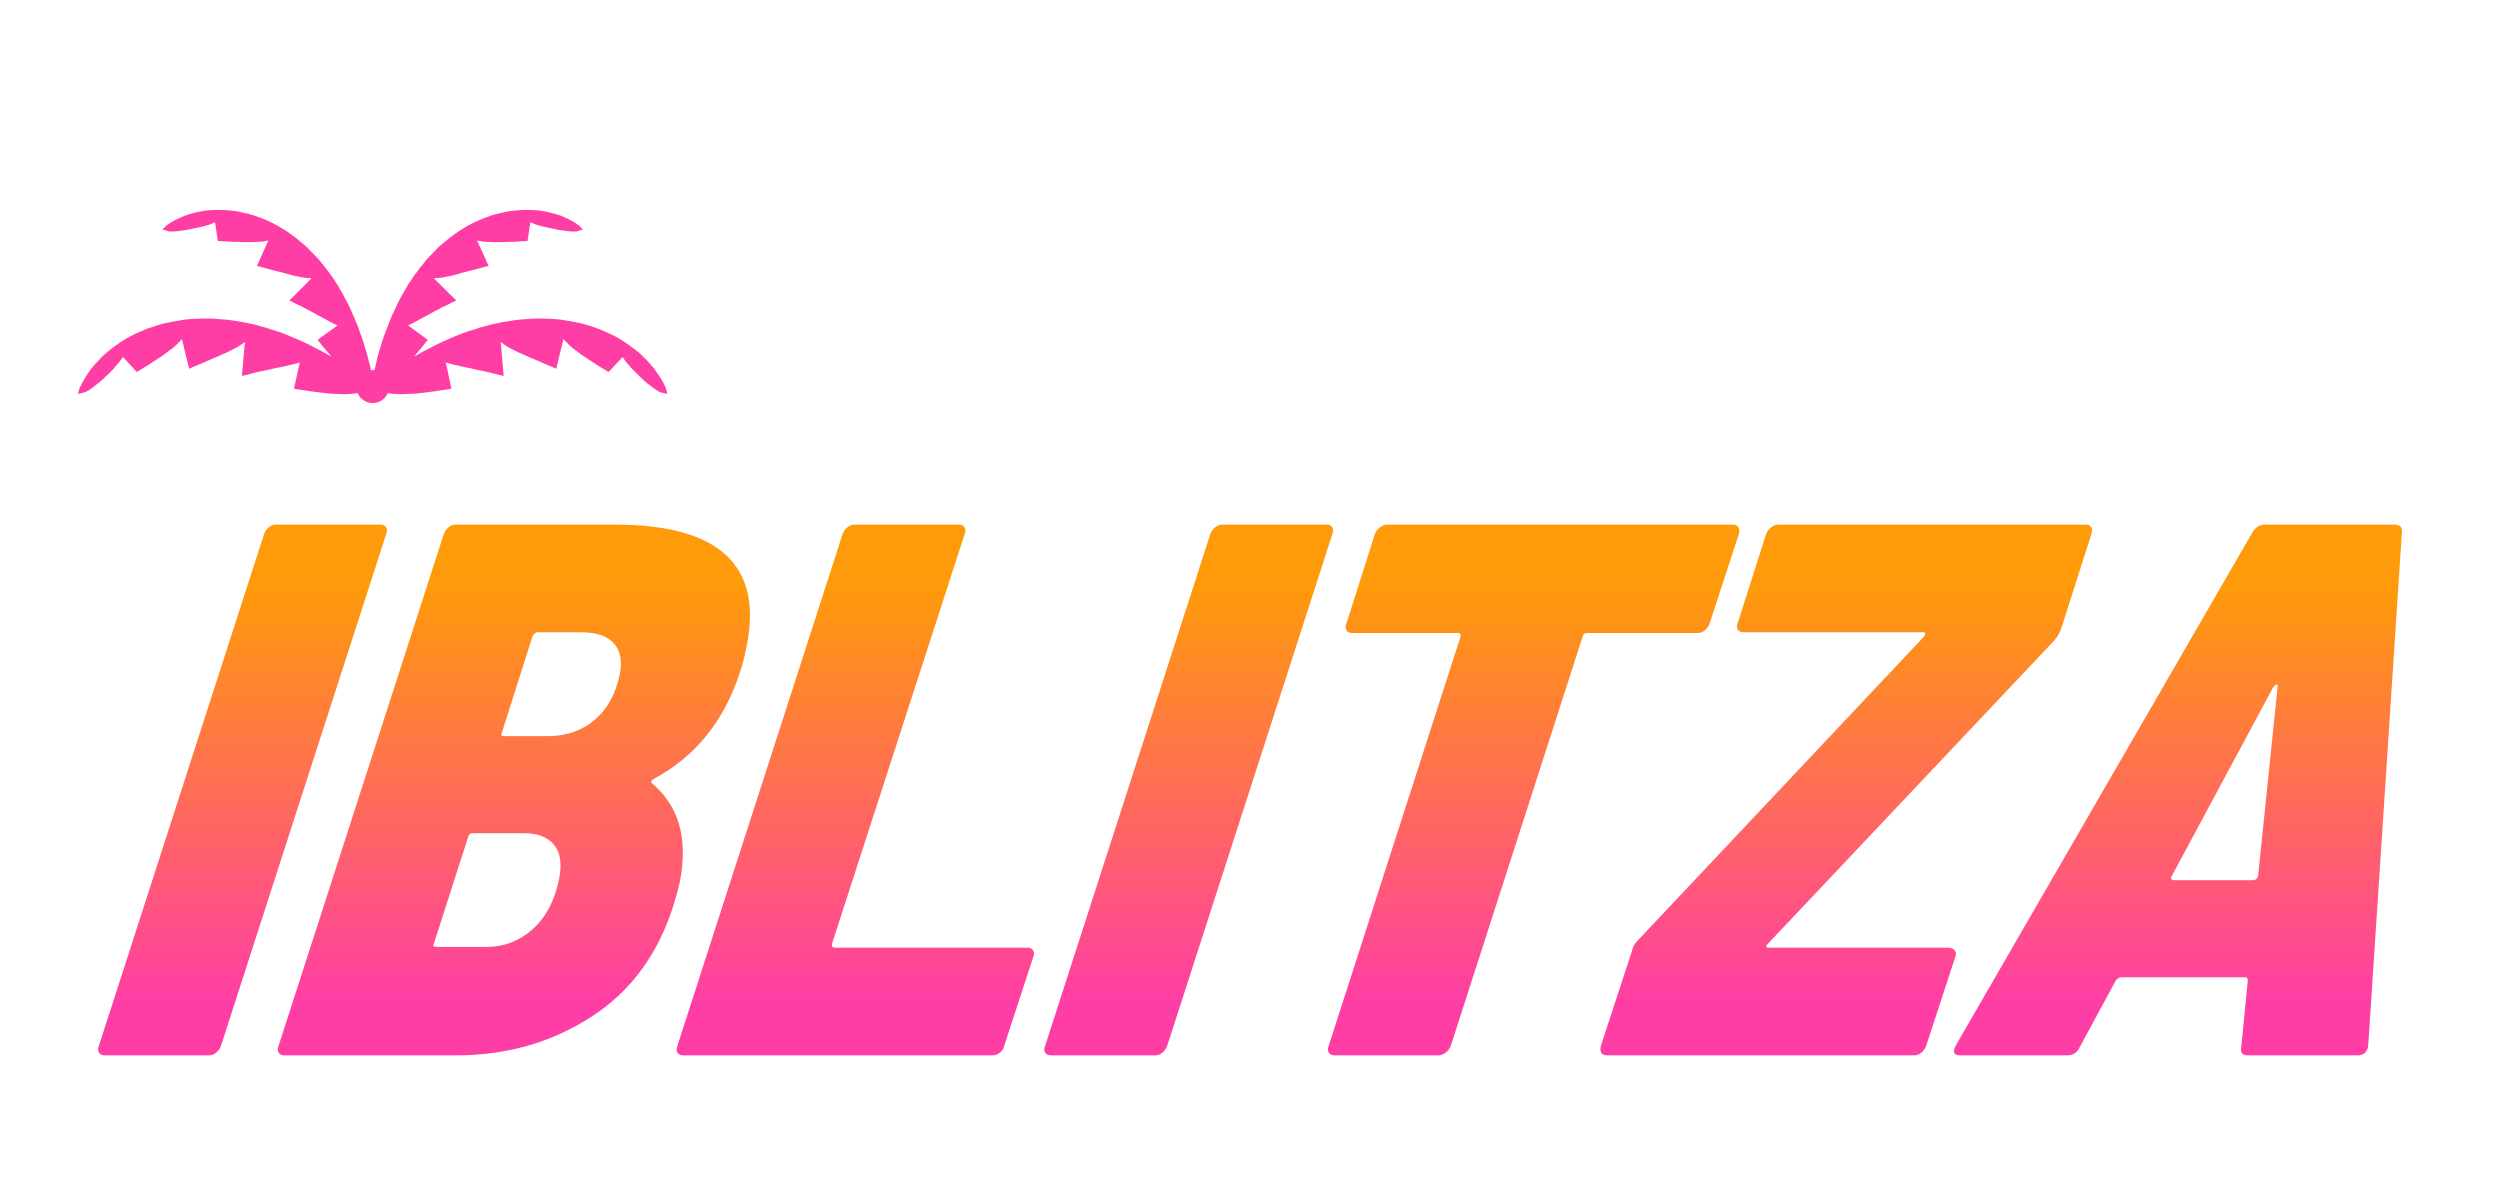
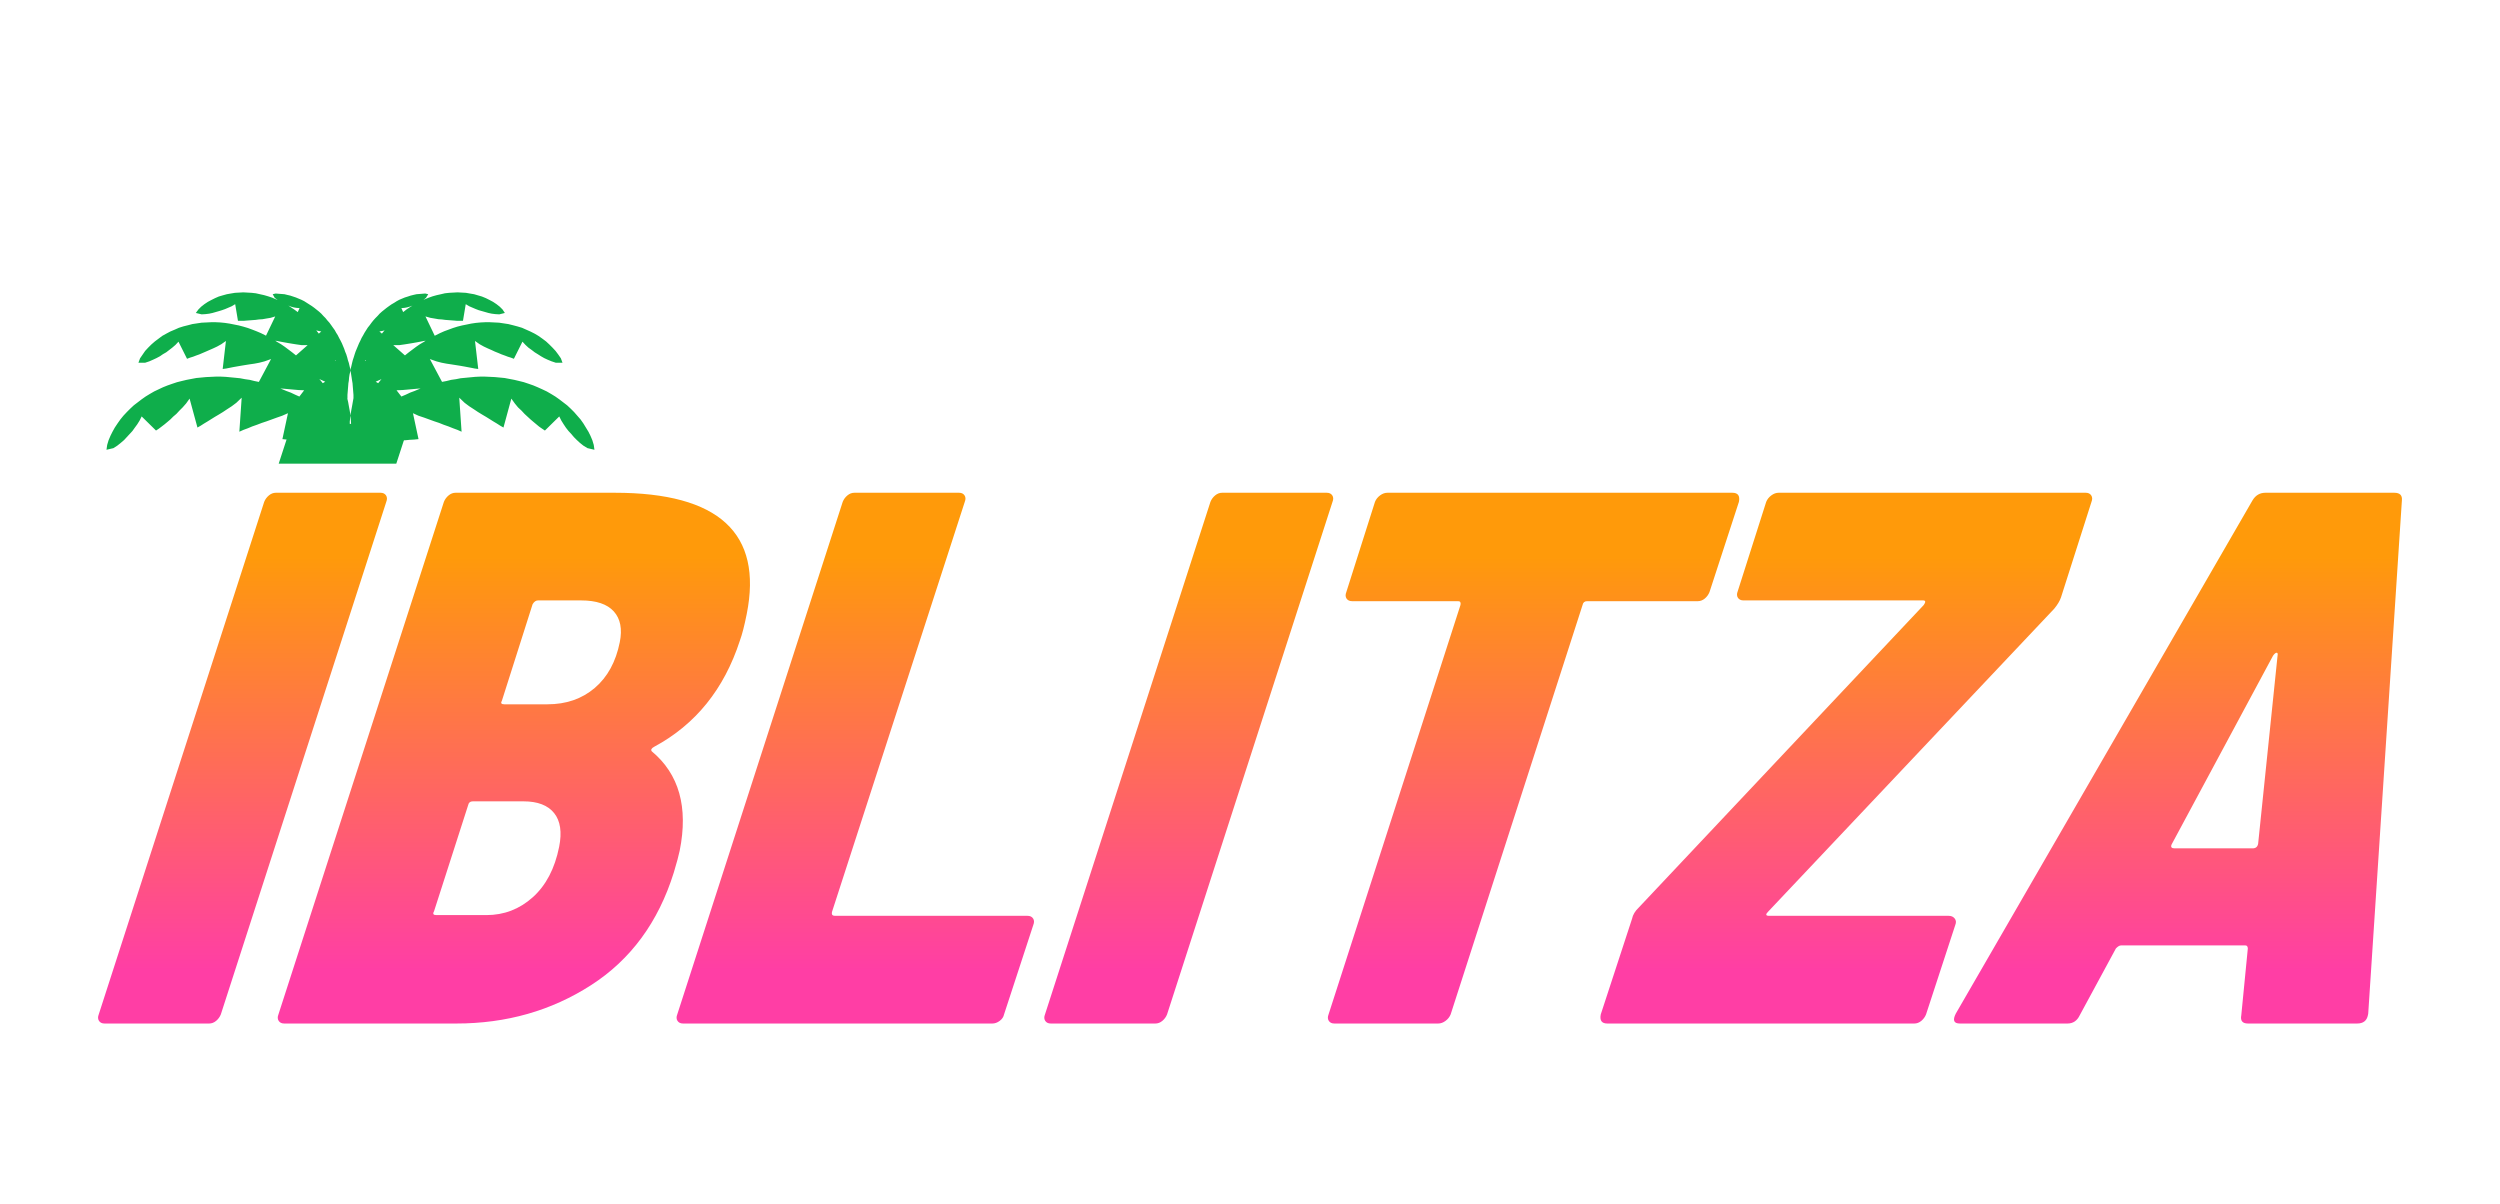
<svg xmlns="http://www.w3.org/2000/svg" viewBox="0 0 1080 520" width="1080" height="520">
  <defs>
-     <linearGradient id="sunset" gradientUnits="userSpaceOnUse" x1="0" y1="226.6" x2="0" y2="455.9">
+     <linearGradient id="sunset" gradientUnits="userSpaceOnUse" x1="0" y1="212.9" x2="0" y2="442.2">
      <stop offset="0.12" stop-color="#ff9a0a" />
      <stop offset="0.9" stop-color="#ff3ea5" />
    </linearGradient>
  </defs>
-   <g fill="#ff3ea5">
-     <path d="M161.0,167.0 L162.7,165.1 L164.5,163.5 L166.4,162.1 L168.4,160.7 L170.4,159.3 L172.4,158.0 L174.4,156.7 L176.4,155.5 L178.5,154.2 L180.6,153.1 L182.7,151.9 L184.8,150.8 L187.0,149.7 L189.1,148.6 L191.3,147.6 L193.5,146.6 L195.8,145.6 L198.0,144.7 L200.3,143.8 L202.6,143.0 L205.0,142.3 L207.3,141.5 L209.7,140.9 L212.1,140.2 L214.5,139.7 L216.9,139.2 L219.3,138.8 L221.8,138.4 L224.2,138.1 L226.7,137.9 L229.2,137.7 L231.7,137.6 L234.2,137.6 L236.7,137.7 L239.2,137.8 L241.7,138.0 L244.2,138.4 L246.6,138.8 L249.1,139.3 L251.5,139.8 L254.0,140.5 L256.4,141.3 L258.7,142.1 L261.0,143.1 L263.3,144.1 L265.6,145.2 L267.7,146.4 L269.9,147.8 L271.9,149.2 L273.9,150.7 L275.9,152.2 L277.7,153.9 L279.5,155.7 L281.1,157.5 L282.7,159.4 L284.1,161.4 L285.5,163.5 L286.7,165.6 L287.7,167.8 L288.3,170.2 L288.3,170.2 L285.1,169.4 L283.1,168.2 L281.2,166.8 L279.5,165.5 L277.9,164.1 L276.3,162.6 L274.8,161.1 L273.3,159.6 L271.8,157.9 L270.3,156.2 L269.0,154.2 L262.9,160.7 L261.3,159.7 L259.6,158.7 L258.0,157.7 L256.3,156.6 L254.6,155.5 L252.8,154.3 L251.0,153.1 L249.2,151.7 L247.3,150.3 L245.4,148.6 L243.4,146.5 L240.3,159.3 L238.5,158.5 L236.6,157.7 L234.7,156.9 L232.7,156.0 L230.6,155.1 L228.4,154.2 L226.2,153.2 L223.9,152.2 L221.5,151.0 L219.0,149.7 L216.3,147.7 L217.6,162.4 L215.3,161.9 L213.0,161.3 L210.7,160.7 L208.3,160.2 L205.8,159.7 L203.3,159.1 L200.7,158.6 L198.1,158.0 L195.4,157.4 L192.6,156.6 L195.0,167.9 L192.8,168.3 L190.5,168.6 L188.2,169.0 L185.9,169.3 L183.5,169.6 L181.0,169.9 L178.6,170.1 L176.0,170.2 L173.4,170.3 L170.7,170.2 L167.9,169.9 L164.9,169.3 L161.0,167.0Z M161.0,167.0 L160.9,164.7 L161.3,162.5 L161.7,160.3 L162.2,158.1 L162.7,156.0 L163.2,153.9 L163.8,151.7 L164.5,149.6 L165.1,147.5 L165.8,145.4 L166.6,143.3 L167.4,141.2 L168.2,139.2 L169.0,137.1 L169.9,135.1 L170.9,133.0 L171.8,131.0 L172.9,129.0 L173.9,127.0 L175.1,125.1 L176.2,123.1 L177.5,121.2 L178.7,119.3 L180.1,117.5 L181.4,115.7 L182.9,113.9 L184.3,112.1 L185.9,110.4 L187.5,108.8 L189.1,107.1 L190.8,105.6 L192.6,104.1 L194.4,102.6 L196.2,101.3 L198.2,99.9 L200.1,98.7 L202.1,97.5 L204.2,96.4 L206.3,95.4 L208.4,94.5 L210.6,93.7 L212.8,92.9 L215.0,92.3 L217.3,91.8 L219.6,91.3 L221.9,91.0 L224.2,90.8 L226.5,90.7 L228.8,90.7 L231.1,90.8 L233.4,91.0 L235.7,91.4 L237.9,91.9 L240.1,92.5 L242.3,93.2 L244.4,94.1 L246.4,95.1 L248.4,96.2 L250.2,97.5 L251.8,99.1 L251.8,99.1 L249.0,100.0 L246.7,100.0 L244.7,99.8 L242.7,99.5 L240.8,99.2 L238.9,98.8 L237.0,98.4 L235.1,98.0 L233.1,97.5 L231.2,96.9 L229.1,96.0 L227.9,104.1 L226.2,104.2 L224.5,104.3 L222.8,104.4 L221.0,104.5 L219.1,104.5 L217.2,104.6 L215.3,104.6 L213.2,104.6 L211.0,104.5 L208.7,104.4 L206.1,103.9 L211.1,114.9 L209.3,115.3 L207.6,115.8 L205.7,116.3 L203.8,116.8 L201.8,117.3 L199.8,117.8 L197.7,118.4 L195.5,119.0 L193.1,119.5 L190.5,120.0 L187.4,120.2 L197.1,129.8 L195.2,130.7 L193.3,131.7 L191.3,132.6 L189.3,133.7 L187.3,134.7 L185.2,135.9 L183.1,137.0 L180.9,138.2 L178.7,139.4 L176.3,140.6 L184.8,146.8 L183.5,148.4 L182.2,150.1 L180.8,151.7 L179.4,153.4 L178.0,155.0 L176.5,156.7 L174.9,158.3 L173.2,160.0 L171.5,161.6 L169.6,163.2 L167.5,164.8 L165.1,166.2 L161.0,167.0Z M161.0,167.0 L159.4,165.1 L157.5,163.5 L155.6,162.1 L153.6,160.7 L151.7,159.3 L149.7,158.0 L147.6,156.7 L145.6,155.5 L143.5,154.2 L141.4,153.1 L139.3,151.9 L137.2,150.8 L135.1,149.7 L132.9,148.6 L130.7,147.6 L128.5,146.6 L126.2,145.6 L124.0,144.7 L121.7,143.8 L119.4,143.0 L117.1,142.3 L114.7,141.5 L112.4,140.9 L110.0,140.2 L107.6,139.7 L105.1,139.2 L102.7,138.8 L100.2,138.4 L97.8,138.1 L95.3,137.9 L92.8,137.7 L90.3,137.6 L87.8,137.6 L85.3,137.7 L82.8,137.8 L80.3,138.0 L77.8,138.4 L75.4,138.8 L72.9,139.3 L70.5,139.8 L68.1,140.5 L65.7,141.3 L63.3,142.1 L61.0,143.1 L58.7,144.1 L56.5,145.2 L54.3,146.4 L52.1,147.8 L50.1,149.2 L48.1,150.7 L46.2,152.2 L44.3,153.9 L42.6,155.7 L40.9,157.5 L39.3,159.4 L37.9,161.4 L36.6,163.5 L35.4,165.6 L34.3,167.8 L33.7,170.2 L33.7,170.2 L36.9,169.4 L39.0,168.2 L40.8,166.8 L42.5,165.5 L44.2,164.1 L45.7,162.6 L47.3,161.1 L48.8,159.6 L50.2,157.9 L51.7,156.2 L53.1,154.2 L59.1,160.7 L60.8,159.7 L62.4,158.7 L64.1,157.7 L65.7,156.6 L67.4,155.5 L69.2,154.3 L71.0,153.1 L72.8,151.7 L74.7,150.3 L76.6,148.6 L78.6,146.5 L81.7,159.3 L83.5,158.5 L85.4,157.7 L87.4,156.9 L89.4,156.0 L91.4,155.1 L93.6,154.2 L95.8,153.2 L98.1,152.2 L100.5,151.0 L103.0,149.7 L105.8,147.7 L104.5,162.4 L106.7,161.9 L109.0,161.3 L111.3,160.7 L113.7,160.2 L116.2,159.7 L118.7,159.1 L121.3,158.6 L123.9,158.0 L126.6,157.4 L129.5,156.6 L127.0,167.9 L129.2,168.3 L131.5,168.6 L133.8,169.0 L136.2,169.3 L138.6,169.6 L141.0,169.9 L143.5,170.1 L146.0,170.2 L148.6,170.3 L151.3,170.2 L154.1,169.9 L157.1,169.3 L161.0,167.0Z M161.0,167.0 L161.1,164.7 L160.8,162.5 L160.3,160.3 L159.9,158.1 L159.3,156.0 L158.8,153.9 L158.2,151.7 L157.5,149.6 L156.9,147.5 L156.2,145.4 L155.4,143.3 L154.7,141.2 L153.8,139.2 L153.0,137.1 L152.1,135.1 L151.2,133.0 L150.2,131.0 L149.1,129.0 L148.1,127.0 L147.0,125.1 L145.8,123.1 L144.6,121.2 L143.3,119.3 L142.0,117.5 L140.6,115.7 L139.2,113.9 L137.7,112.1 L136.1,110.4 L134.5,108.8 L132.9,107.1 L131.2,105.6 L129.4,104.1 L127.6,102.6 L125.8,101.3 L123.9,99.9 L121.9,98.7 L119.9,97.5 L117.8,96.4 L115.8,95.4 L113.6,94.5 L111.4,93.7 L109.2,92.9 L107.0,92.3 L104.7,91.8 L102.5,91.3 L100.2,91.0 L97.9,90.8 L95.5,90.7 L93.2,90.7 L90.9,90.8 L88.6,91.0 L86.4,91.4 L84.1,91.9 L81.9,92.5 L79.8,93.2 L77.7,94.1 L75.6,95.1 L73.7,96.2 L71.8,97.5 L70.2,99.1 L70.2,99.1 L73.1,100.0 L75.3,100.0 L77.3,99.8 L79.3,99.5 L81.3,99.2 L83.2,98.8 L85.0,98.4 L87.0,98.0 L88.9,97.5 L90.9,96.9 L92.9,96.0 L94.1,104.1 L95.8,104.2 L97.5,104.3 L99.3,104.4 L101.0,104.5 L102.9,104.5 L104.8,104.6 L106.7,104.6 L108.8,104.6 L111.0,104.5 L113.3,104.4 L115.9,103.9 L111.0,114.9 L112.7,115.3 L114.5,115.8 L116.3,116.3 L118.2,116.8 L120.2,117.3 L122.2,117.8 L124.3,118.4 L126.6,119.0 L128.9,119.5 L131.5,120.0 L134.6,120.2 L125.0,129.8 L126.8,130.7 L128.8,131.7 L130.7,132.6 L132.7,133.7 L134.7,134.7 L136.8,135.9 L138.9,137.0 L141.1,138.2 L143.3,139.4 L145.8,140.6 L137.2,146.8 L138.5,148.4 L139.8,150.1 L141.2,151.7 L142.6,153.4 L144.0,155.0 L145.6,156.7 L147.1,158.3 L148.8,160.0 L150.5,161.6 L152.4,163.2 L154.5,164.8 L156.9,166.2 L161.0,167.0Z" />
-     <circle cx="161.0" cy="167.0" r="7.1" />
+   <g fill="#0fae4b">
+     <path d="M120.4,200.3 L171.2,200.3 L176.8,183.1 L126.0,183.1Z" />
+     <path d="M151.4,185.6 L152.8,183.9 L154.3,182.6 L156.0,181.4 L157.6,180.2 L159.3,179.1 L161.0,178.0 L162.7,177.0 L164.5,176.0 L166.2,175.0 L168.0,174.0 L169.8,173.1 L171.6,172.2 L173.4,171.3 L175.3,170.5 L177.2,169.6 L179.1,168.9 L181.0,168.1 L182.9,167.4 L184.9,166.8 L186.8,166.2 L188.8,165.6 L190.8,165.0 L192.9,164.6 L194.9,164.1 L197.0,163.8 L199.0,163.4 L201.1,163.2 L203.2,163.0 L205.3,162.8 L207.4,162.7 L209.5,162.7 L211.7,162.8 L213.8,162.9 L215.9,163.1 L218.0,163.3 L220.1,163.7 L222.2,164.1 L224.3,164.6 L226.3,165.1 L228.4,165.8 L230.4,166.5 L232.3,167.3 L234.3,168.2 L236.2,169.1 L238.1,170.2 L239.9,171.3 L241.6,172.5 L243.3,173.8 L245.0,175.1 L246.5,176.5 L248.0,178.0 L249.4,179.6 L250.8,181.2 L252.0,182.9 L253.1,184.7 L254.2,186.5 L255.1,188.3 L255.9,190.2 L256.5,192.2 L256.8,194.3 L256.8,194.3 L253.8,193.6 L252.0,192.5 L250.5,191.3 L249.2,190.1 L247.9,188.8 L246.8,187.5 L245.6,186.2 L244.5,184.8 L243.5,183.3 L242.5,181.7 L241.6,179.9 L235.4,186.0 L234.2,185.2 L232.9,184.3 L231.7,183.3 L230.5,182.3 L229.2,181.2 L227.9,180.0 L226.6,178.8 L225.3,177.4 L223.8,176.0 L222.4,174.3 L220.9,172.2 L217.5,184.7 L216.1,183.9 L214.7,183.0 L213.2,182.1 L211.6,181.1 L210.0,180.1 L208.3,179.1 L206.5,178.0 L204.7,176.8 L202.7,175.5 L200.7,174.0 L198.4,171.8 L199.4,186.5 L197.6,185.7 L195.7,185.0 L193.7,184.2 L191.7,183.5 L189.7,182.7 L187.6,182.0 L185.4,181.2 L183.2,180.4 L180.8,179.6 L178.4,178.5 L180.8,189.7 L178.9,189.9 L177.0,190.0 L175.0,190.2 L173.0,190.2 L170.9,190.3 L168.9,190.3 L166.7,190.3 L164.5,190.2 L162.3,190.0 L159.9,189.6 L157.5,189.1 L154.9,188.2 L151.4,185.6Z M151.4,185.6 L151.8,183.6 L152.6,181.9 L153.5,180.2 L154.4,178.5 L155.4,176.9 L156.4,175.3 L157.4,173.7 L158.5,172.1 L159.6,170.5 L160.7,169.0 L161.8,167.5 L163.0,166.0 L164.2,164.5 L165.4,163.0 L166.7,161.6 L168.0,160.1 L169.4,158.7 L170.7,157.4 L172.2,156.0 L173.6,154.7 L175.1,153.4 L176.6,152.2 L178.2,151.0 L179.8,149.8 L181.4,148.7 L183.1,147.7 L184.8,146.6 L186.5,145.7 L188.3,144.8 L190.1,143.9 L191.9,143.1 L193.8,142.4 L195.7,141.7 L197.6,141.1 L199.6,140.6 L201.6,140.2 L203.5,139.8 L205.5,139.5 L207.6,139.3 L209.6,139.2 L211.6,139.2 L213.6,139.3 L215.6,139.4 L217.6,139.7 L219.6,140.0 L221.6,140.5 L223.5,141.0 L225.5,141.6 L227.3,142.4 L229.1,143.2 L230.9,144.1 L232.6,145.1 L234.3,146.3 L235.9,147.5 L237.3,148.8 L238.7,150.2 L240.0,151.6 L241.2,153.2 L242.3,154.8 L243.0,156.7 L243.0,156.7 L240.1,156.7 L238.3,156.1 L236.6,155.4 L235.1,154.7 L233.7,153.9 L232.3,153.0 L231.0,152.2 L229.7,151.2 L228.3,150.2 L227.0,149.0 L225.7,147.6 L222.0,155.0 L220.7,154.5 L219.4,154.1 L218.1,153.6 L216.7,153.1 L215.3,152.5 L213.8,151.9 L212.3,151.2 L210.7,150.5 L209.0,149.7 L207.2,148.7 L205.2,147.3 L206.6,159.4 L205.1,159.2 L203.6,158.9 L202.0,158.6 L200.4,158.3 L198.7,158.0 L196.8,157.7 L194.9,157.4 L192.9,157.1 L190.8,156.7 L188.5,156.1 L185.7,155.1 L192.2,167.3 L190.4,167.3 L188.5,167.4 L186.6,167.5 L184.6,167.6 L182.6,167.8 L180.5,167.9 L178.3,168.1 L176.1,168.3 L173.8,168.5 L171.3,168.6 L177.9,177.1 L176.3,178.0 L174.8,178.9 L173.2,179.8 L171.5,180.7 L169.8,181.6 L168.1,182.4 L166.2,183.3 L164.3,184.1 L162.4,184.8 L160.2,185.5 L158.0,186.1 L155.4,186.4 L151.4,185.6Z M151.4,185.6 L151.1,183.8 L151.1,182.1 L151.3,180.4 L151.5,178.7 L151.8,177.0 L152.1,175.4 L152.4,173.7 L152.7,172.0 L153.1,170.4 L153.5,168.7 L154.0,167.1 L154.5,165.4 L155.0,163.8 L155.5,162.2 L156.1,160.6 L156.7,158.9 L157.4,157.3 L158.1,155.7 L158.9,154.2 L159.6,152.6 L160.5,151.1 L161.4,149.5 L162.3,148.0 L163.3,146.6 L164.3,145.1 L165.3,143.7 L166.5,142.3 L167.6,140.9 L168.8,139.6 L170.1,138.3 L171.4,137.1 L172.8,135.9 L174.2,134.8 L175.6,133.7 L177.1,132.7 L178.7,131.7 L180.3,130.8 L181.9,130.0 L183.5,129.3 L185.2,128.6 L186.9,128.0 L188.7,127.5 L190.5,127.1 L192.2,126.7 L194.0,126.5 L195.8,126.4 L197.7,126.3 L199.5,126.4 L201.3,126.5 L203.0,126.8 L204.8,127.1 L206.5,127.6 L208.2,128.1 L209.9,128.8 L211.5,129.6 L213.0,130.4 L214.5,131.4 L215.9,132.5 L217.1,133.7 L218.1,135.2 L218.1,135.2 L215.7,135.8 L214.0,135.7 L212.4,135.5 L211.0,135.2 L209.6,134.8 L208.2,134.4 L206.8,134.0 L205.5,133.5 L204.1,132.9 L202.7,132.3 L201.2,131.4 L200.0,138.6 L198.8,138.6 L197.6,138.6 L196.4,138.5 L195.1,138.4 L193.8,138.3 L192.4,138.2 L190.9,138.0 L189.4,137.9 L187.7,137.6 L185.9,137.3 L183.8,136.7 L188.5,146.5 L187.3,146.7 L186.0,146.9 L184.6,147.1 L183.1,147.3 L181.6,147.6 L180.0,147.9 L178.3,148.2 L176.5,148.5 L174.6,148.8 L172.5,149.1 L169.9,149.1 L179.1,157.2 L177.6,157.8 L176.1,158.4 L174.5,159.1 L172.9,159.8 L171.3,160.6 L169.6,161.4 L167.9,162.2 L166.1,163.1 L164.3,164.0 L162.3,164.9 L170.5,169.8 L169.5,171.1 L168.5,172.3 L167.5,173.6 L166.4,174.8 L165.3,176.1 L164.1,177.4 L162.9,178.7 L161.6,180.0 L160.2,181.3 L158.7,182.6 L157.0,183.8 L154.9,184.9 L151.4,185.6Z M151.4,185.6 L150.9,184.4 L150.6,183.1 L150.5,181.9 L150.3,180.6 L150.2,179.4 L150.1,178.2 L150.1,176.9 L150.1,175.7 L150.0,174.4 L150.0,173.2 L150.1,171.9 L150.1,170.6 L150.2,169.4 L150.3,168.1 L150.4,166.9 L150.5,165.6 L150.7,164.4 L150.8,163.1 L151.0,161.8 L151.3,160.6 L151.5,159.3 L151.8,158.1 L152.1,156.8 L152.4,155.6 L152.8,154.4 L153.2,153.1 L153.6,151.9 L154.1,150.7 L154.6,149.5 L155.1,148.3 L155.7,147.1 L156.2,146.0 L156.9,144.8 L157.5,143.7 L158.2,142.6 L158.9,141.5 L159.7,140.5 L160.5,139.4 L161.3,138.4 L162.2,137.4 L163.1,136.5 L164.0,135.5 L165.0,134.6 L166.0,133.8 L167.0,133.0 L168.1,132.2 L169.1,131.5 L170.3,130.8 L171.4,130.1 L172.5,129.5 L173.7,129.0 L174.9,128.5 L176.2,128.1 L177.4,127.7 L178.6,127.4 L179.9,127.1 L181.2,127.0 L182.4,126.9 L183.7,126.8 L185.0,127.1 L185.0,127.1 L184.0,128.7 L183.0,129.5 L182.0,130.2 L181.0,130.8 L180.0,131.3 L179.0,131.7 L178.0,132.1 L176.9,132.5 L175.8,132.8 L174.7,133.0 L173.4,133.1 L175.6,138.1 L174.8,138.7 L173.9,139.2 L173.1,139.7 L172.1,140.2 L171.2,140.7 L170.2,141.1 L169.2,141.6 L168.1,142.1 L166.8,142.5 L165.5,142.9 L163.9,143.2 L170.1,148.4 L169.3,149.0 L168.4,149.6 L167.5,150.3 L166.5,150.9 L165.5,151.6 L164.4,152.3 L163.3,153.0 L162.2,153.7 L160.9,154.5 L159.5,155.2 L157.6,155.8 L166.0,159.4 L165.1,160.3 L164.1,161.1 L163.2,162.0 L162.2,162.9 L161.2,163.8 L160.2,164.8 L159.1,165.8 L158.0,166.8 L156.9,167.8 L155.6,168.8 L162.4,170.8 L161.9,171.9 L161.4,173.0 L160.9,174.1 L160.4,175.3 L159.8,176.4 L159.2,177.6 L158.5,178.7 L157.8,179.9 L157.0,181.0 L156.1,182.2 L155.1,183.4 L153.8,184.5 L151.4,185.6Z M151.4,185.6 L150.0,183.9 L148.4,182.6 L146.8,181.4 L145.2,180.2 L143.5,179.1 L141.8,178.0 L140.1,177.0 L138.3,176.0 L136.6,175.0 L134.8,174.0 L133.0,173.1 L131.2,172.2 L129.3,171.3 L127.5,170.5 L125.6,169.6 L123.7,168.9 L121.8,168.1 L119.9,167.4 L117.9,166.8 L115.9,166.2 L113.9,165.6 L111.9,165.0 L109.9,164.6 L107.9,164.1 L105.8,163.8 L103.7,163.4 L101.7,163.2 L99.6,163.0 L97.5,162.8 L95.4,162.7 L93.2,162.7 L91.1,162.8 L89.0,162.9 L86.9,163.1 L84.8,163.3 L82.7,163.7 L80.6,164.1 L78.5,164.6 L76.5,165.1 L74.4,165.8 L72.4,166.5 L70.4,167.3 L68.5,168.2 L66.6,169.1 L64.7,170.2 L62.9,171.3 L61.2,172.5 L59.5,173.8 L57.8,175.1 L56.3,176.5 L54.8,178.0 L53.3,179.6 L52.0,181.2 L50.8,182.9 L49.6,184.7 L48.6,186.5 L47.7,188.3 L46.9,190.2 L46.3,192.2 L46.0,194.3 L46.0,194.3 L49.0,193.6 L50.7,192.5 L52.2,191.3 L53.6,190.1 L54.8,188.8 L56.0,187.5 L57.2,186.2 L58.2,184.8 L59.3,183.3 L60.3,181.7 L61.2,179.9 L67.4,186.0 L68.6,185.2 L69.8,184.3 L71.1,183.3 L72.3,182.3 L73.6,181.2 L74.8,180.0 L76.2,178.8 L77.5,177.4 L78.9,176.0 L80.4,174.3 L81.9,172.2 L85.3,184.7 L86.7,183.9 L88.1,183.0 L89.6,182.1 L91.2,181.1 L92.8,180.1 L94.5,179.1 L96.3,178.0 L98.1,176.8 L100.1,175.5 L102.1,174.0 L104.4,171.8 L103.4,186.5 L105.2,185.7 L107.1,185.0 L109.0,184.2 L111.0,183.5 L113.1,182.7 L115.2,182.0 L117.4,181.2 L119.6,180.4 L121.9,179.6 L124.4,178.5 L122.0,189.7 L123.9,189.9 L125.8,190.0 L127.8,190.2 L129.8,190.2 L131.8,190.3 L133.9,190.3 L136.1,190.3 L138.3,190.2 L140.5,190.0 L142.8,189.6 L145.3,189.1 L147.9,188.2 L151.4,185.6Z M151.4,185.6 L150.9,183.6 L150.2,181.9 L149.3,180.2 L148.4,178.5 L147.4,176.9 L146.4,175.3 L145.4,173.7 L144.3,172.1 L143.2,170.5 L142.1,169.0 L141.0,167.5 L139.8,166.0 L138.6,164.5 L137.3,163.0 L136.1,161.6 L134.8,160.1 L133.4,158.7 L132.0,157.4 L130.6,156.0 L129.2,154.7 L127.7,153.4 L126.2,152.2 L124.6,151.0 L123.0,149.8 L121.4,148.7 L119.7,147.7 L118.0,146.6 L116.3,145.7 L114.5,144.8 L112.7,143.9 L110.8,143.1 L109.0,142.4 L107.1,141.7 L105.1,141.1 L103.2,140.6 L101.2,140.2 L99.2,139.8 L97.2,139.5 L95.2,139.3 L93.2,139.2 L91.2,139.2 L89.2,139.3 L87.1,139.4 L85.1,139.7 L83.1,140.0 L81.2,140.5 L79.2,141.0 L77.3,141.6 L75.5,142.4 L73.6,143.2 L71.9,144.1 L70.1,145.1 L68.5,146.3 L66.9,147.5 L65.4,148.8 L64.0,150.2 L62.7,151.6 L61.6,153.2 L60.5,154.8 L59.8,156.7 L59.8,156.7 L62.7,156.7 L64.5,156.1 L66.1,155.4 L67.6,154.7 L69.1,153.9 L70.4,153.0 L71.8,152.2 L73.1,151.2 L74.4,150.2 L75.8,149.0 L77.1,147.6 L80.8,155.0 L82.1,154.5 L83.4,154.1 L84.7,153.6 L86.1,153.1 L87.5,152.5 L88.9,151.9 L90.5,151.2 L92.1,150.5 L93.8,149.7 L95.6,148.7 L97.6,147.3 L96.2,159.4 L97.7,159.2 L99.2,158.9 L100.7,158.6 L102.4,158.3 L104.1,158.0 L105.9,157.7 L107.8,157.4 L109.9,157.1 L112.0,156.7 L114.3,156.1 L117.1,155.1 L110.6,167.3 L112.4,167.3 L114.3,167.4 L116.2,167.5 L118.2,167.6 L120.2,167.8 L122.3,167.9 L124.5,168.1 L126.7,168.3 L129.0,168.5 L131.4,168.6 L124.9,177.1 L126.4,178.0 L128.0,178.9 L129.6,179.8 L131.3,180.7 L133.0,181.6 L134.7,182.4 L136.5,183.3 L138.4,184.1 L140.4,184.8 L142.5,185.5 L144.8,186.1 L147.4,186.4 L151.4,185.6Z M151.4,185.6 L151.7,183.8 L151.6,182.1 L151.5,180.4 L151.3,178.7 L151.0,177.0 L150.7,175.4 L150.4,173.7 L150.0,172.0 L149.7,170.4 L149.2,168.7 L148.8,167.1 L148.3,165.4 L147.8,163.8 L147.3,162.2 L146.7,160.6 L146.0,158.9 L145.4,157.3 L144.7,155.7 L143.9,154.2 L143.1,152.6 L142.3,151.1 L141.4,149.5 L140.5,148.0 L139.5,146.6 L138.5,145.1 L137.4,143.7 L136.3,142.3 L135.2,140.9 L133.9,139.6 L132.7,138.3 L131.4,137.1 L130.0,135.9 L128.6,134.8 L127.1,133.7 L125.6,132.7 L124.1,131.7 L122.5,130.8 L120.9,130.0 L119.2,129.3 L117.6,128.6 L115.8,128.0 L114.1,127.5 L112.3,127.1 L110.5,126.7 L108.7,126.5 L106.9,126.4 L105.1,126.3 L103.3,126.4 L101.5,126.5 L99.7,126.8 L98.0,127.1 L96.2,127.6 L94.5,128.1 L92.9,128.8 L91.3,129.6 L89.8,130.4 L88.3,131.4 L86.9,132.5 L85.7,133.7 L84.6,135.2 L84.6,135.2 L87.1,135.8 L88.8,135.7 L90.4,135.5 L91.8,135.2 L93.2,134.8 L94.6,134.4 L95.9,134.0 L97.3,133.5 L98.7,132.9 L100.1,132.3 L101.6,131.4 L102.8,138.6 L104.0,138.6 L105.2,138.6 L106.4,138.5 L107.7,138.4 L109.0,138.3 L110.4,138.2 L111.8,138.0 L113.4,137.9 L115.1,137.6 L116.9,137.3 L118.9,136.7 L114.2,146.5 L115.5,146.7 L116.8,146.9 L118.2,147.1 L119.7,147.3 L121.2,147.6 L122.8,147.9 L124.5,148.2 L126.3,148.5 L128.2,148.8 L130.3,149.1 L132.9,149.1 L123.7,157.2 L125.1,157.8 L126.7,158.4 L128.2,159.1 L129.8,159.8 L131.5,160.6 L133.1,161.4 L134.9,162.2 L136.6,163.1 L138.5,164.0 L140.5,164.9 L132.3,169.8 L133.3,171.1 L134.3,172.3 L135.3,173.6 L136.4,174.8 L137.5,176.1 L138.6,177.4 L139.9,178.7 L141.2,180.0 L142.6,181.3 L144.1,182.6 L145.8,183.8 L147.8,184.9 L151.4,185.6Z M151.4,185.6 L151.9,184.4 L152.2,183.1 L152.3,181.9 L152.5,180.6 L152.6,179.4 L152.6,178.2 L152.7,176.9 L152.7,175.7 L152.7,174.4 L152.7,173.2 L152.7,171.9 L152.7,170.6 L152.6,169.4 L152.5,168.1 L152.4,166.9 L152.3,165.6 L152.1,164.4 L151.9,163.1 L151.7,161.8 L151.5,160.6 L151.3,159.3 L151.0,158.1 L150.7,156.8 L150.3,155.6 L150.0,154.4 L149.6,153.1 L149.1,151.9 L148.7,150.7 L148.2,149.5 L147.7,148.3 L147.1,147.1 L146.5,146.0 L145.9,144.8 L145.2,143.7 L144.6,142.6 L143.8,141.5 L143.1,140.5 L142.3,139.4 L141.4,138.4 L140.6,137.4 L139.7,136.5 L138.8,135.5 L137.8,134.6 L136.8,133.8 L135.8,133.0 L134.7,132.2 L133.6,131.5 L132.5,130.8 L131.4,130.1 L130.2,129.5 L129.0,129.0 L127.8,128.5 L126.6,128.1 L125.4,127.7 L124.1,127.4 L122.9,127.1 L121.6,127.0 L120.3,126.9 L119.1,126.8 L117.8,127.1 L117.8,127.1 L118.7,128.7 L119.8,129.5 L120.8,130.2 L121.7,130.8 L122.7,131.3 L123.7,131.7 L124.8,132.1 L125.8,132.5 L126.9,132.8 L128.1,133.0 L129.4,133.1 L127.2,138.1 L128.0,138.7 L128.9,139.2 L129.7,139.7 L130.6,140.2 L131.6,140.7 L132.6,141.1 L133.6,141.6 L134.7,142.1 L135.9,142.5 L137.3,142.9 L138.8,143.2 L132.7,148.4 L133.5,149.0 L134.4,149.6 L135.3,150.3 L136.3,150.9 L137.3,151.6 L138.3,152.3 L139.4,153.0 L140.6,153.7 L141.9,154.5 L143.3,155.2 L145.1,155.8 L136.8,159.4 L137.7,160.3 L138.6,161.1 L139.6,162.0 L140.6,162.9 L141.6,163.8 L142.6,164.8 L143.7,165.8 L144.8,166.8 L145.9,167.8 L147.2,168.8 L140.4,170.8 L140.9,171.9 L141.4,173.0 L141.9,174.1 L142.4,175.3 L143.0,176.4 L143.6,177.6 L144.3,178.7 L145.0,179.9 L145.8,181.0 L146.7,182.2 L147.7,183.4 L148.9,184.5 L151.4,185.6Z" />
  </g>
-   <path d="M42.66 451.98 114.13 230.56Q114.79 228.92 116.16 227.78Q117.54 226.63 119.18 226.63H164.38Q166.01 226.63 166.77 227.78Q167.52 228.92 166.87 230.56L95.40 451.98Q94.74 453.62 93.37 454.77Q91.99 455.91 90.35 455.91H45.15Q43.51 455.91 42.76 454.77Q42.01 453.62 42.66 451.98ZM197.13 455.91H122.78Q121.14 455.91 120.39 454.77Q119.63 453.62 120.29 451.98L191.76 230.56Q192.42 228.92 193.79 227.78Q195.17 226.63 196.80 226.63H265.59Q333.06 226.63 322.58 279.04Q321.08 286.57 319.63 290.50Q309.41 321.95 282.62 336.36Q280.79 337.34 281.57 338.32Q299.26 353.06 293.63 381.23Q293.04 384.18 291.07 390.73Q281.05 422.83 255.30 439.37Q229.56 455.91 197.13 455.91ZM230.08 274.78 216.85 316.38Q215.87 318.02 217.83 318.02H236.50Q248.62 318.02 256.91 310.97Q265.20 303.93 267.75 291.16Q269.45 282.64 265.16 277.89Q260.87 273.14 251.05 273.14H232.38Q231.07 273.14 230.08 274.78ZM241.55 379.59Q243.45 370.09 239.39 365.02Q235.32 359.94 226.15 359.94H204.21Q202.57 359.94 202.24 361.58L187.50 407.44Q186.52 409.07 188.48 409.07H210.10Q221.57 409.07 230.15 401.38Q238.73 393.68 241.55 379.59ZM292.58 451.98 364.05 230.56Q364.70 228.92 366.08 227.78Q367.46 226.63 369.09 226.63H414.30Q415.93 226.63 416.69 227.78Q417.44 228.92 416.78 230.56L359.40 407.76Q359.07 409.40 360.71 409.40H443.91Q445.54 409.40 446.30 410.55Q447.05 411.69 446.39 413.33L433.75 451.98Q433.42 453.62 431.88 454.77Q430.35 455.91 428.71 455.91H295.07Q293.43 455.91 292.68 454.77Q291.92 453.62 292.58 451.98ZM451.44 451.98 522.91 230.56Q523.56 228.92 524.94 227.78Q526.32 226.63 527.95 226.63H573.16Q574.79 226.63 575.55 227.78Q576.30 228.92 575.64 230.56L504.17 451.98Q503.52 453.62 502.14 454.77Q500.77 455.91 499.13 455.91H453.93Q452.29 455.91 451.54 454.77Q450.78 453.62 451.44 451.98ZM751.21 230.56 738.50 269.54Q737.85 271.18 736.47 272.32Q735.09 273.47 733.46 273.47H685.63Q684.00 273.47 683.67 275.11L626.68 451.98Q626.02 453.62 624.48 454.77Q622.94 455.91 621.30 455.91H576.43Q574.79 455.91 574.04 454.77Q573.29 453.62 573.94 451.98L630.93 275.11Q631.26 273.47 629.95 273.47H584.10Q582.46 273.47 581.70 272.32Q580.95 271.18 581.61 269.54L593.99 230.56Q594.64 228.92 596.18 227.78Q597.72 226.63 599.36 226.63H748.39Q752.00 226.63 751.21 230.56ZM691.53 451.98 705.03 410.71Q705.55 408.09 707.97 405.80L831.07 275.11Q832.44 273.14 830.80 273.14H753.18Q751.54 273.14 750.78 271.99Q750.03 270.85 750.69 269.21L763.00 230.56Q763.66 228.92 765.20 227.78Q766.74 226.63 768.37 226.63H901.03Q902.67 226.63 903.42 227.78Q904.17 228.92 903.52 230.56L890.35 271.83Q889.57 274.12 887.40 276.74L763.98 407.44Q761.95 409.40 764.25 409.40H841.87Q843.51 409.40 844.43 410.55Q845.35 411.69 844.69 413.33L832.05 451.98Q831.39 453.62 830.02 454.77Q828.64 455.91 827.00 455.91H694.35Q690.74 455.91 691.53 451.98ZM968.24 452.31 971.06 423.49Q970.99 422.17 970.01 422.17H916.29Q915.31 422.17 914.07 423.49L898.47 452.31Q896.77 455.91 893.17 455.91H846.66Q842.73 455.91 844.89 451.65L973.09 229.91Q975.06 226.63 978.66 226.63H1034.34Q1037.94 226.63 1037.62 229.91L1023.07 451.65L1022.94 452.31Q1022.22 455.91 1018.29 455.91H971.12Q967.52 455.91 968.24 452.31ZM939.42 380.25H973.16Q975.12 380.25 975.51 378.28L983.90 297.05Q984.16 295.74 983.51 295.74Q982.85 295.74 981.93 297.05L938.11 378.61Q937.45 380.25 939.42 380.25Z" fill="url(#sunset)" />
+   <path d="M42.66 438.22 114.13 216.80Q114.79 215.17 116.16 214.02Q117.54 212.87 119.18 212.87H164.38Q166.01 212.87 166.77 214.02Q167.52 215.17 166.87 216.80L95.40 438.22Q94.74 439.86 93.37 441.01Q91.99 442.16 90.35 442.16H45.15Q43.51 442.16 42.76 441.01Q42.01 439.86 42.66 438.22ZM197.13 442.16H122.78Q121.14 442.16 120.39 441.01Q119.63 439.86 120.29 438.22L191.76 216.80Q192.42 215.17 193.79 214.02Q195.17 212.87 196.80 212.87H265.59Q333.06 212.87 322.58 265.28Q321.08 272.81 319.63 276.74Q309.41 308.19 282.62 322.60Q280.79 323.58 281.57 324.57Q299.26 339.31 293.63 367.47Q293.04 370.42 291.07 376.97Q281.05 409.07 255.30 425.61Q229.56 442.16 197.13 442.16ZM230.08 261.02 216.85 302.62Q215.87 304.26 217.83 304.26H236.50Q248.62 304.26 256.91 297.22Q265.20 290.17 267.75 277.40Q269.45 268.88 265.16 264.13Q260.87 259.38 251.05 259.38H232.38Q231.07 259.38 230.08 261.02ZM241.55 365.84Q243.45 356.34 239.39 351.26Q235.32 346.18 226.15 346.18H204.21Q202.57 346.18 202.24 347.82L187.50 393.68Q186.52 395.32 188.48 395.32H210.10Q221.57 395.32 230.15 387.62Q238.73 379.92 241.55 365.84ZM292.58 438.22 364.05 216.80Q364.70 215.17 366.08 214.02Q367.46 212.87 369.09 212.87H414.30Q415.93 212.87 416.69 214.02Q417.44 215.17 416.78 216.80L359.40 394.01Q359.07 395.64 360.71 395.64H443.91Q445.54 395.64 446.30 396.79Q447.05 397.94 446.39 399.57L433.75 438.22Q433.42 439.86 431.88 441.01Q430.35 442.16 428.71 442.16H295.07Q293.43 442.16 292.68 441.01Q291.92 439.86 292.58 438.22ZM451.44 438.22 522.91 216.80Q523.56 215.17 524.94 214.02Q526.32 212.87 527.95 212.87H573.16Q574.79 212.87 575.55 214.02Q576.30 215.17 575.64 216.80L504.17 438.22Q503.52 439.86 502.14 441.01Q500.77 442.16 499.13 442.16H453.93Q452.29 442.16 451.54 441.01Q450.78 439.86 451.44 438.22ZM751.21 216.80 738.50 255.78Q737.85 257.42 736.47 258.57Q735.09 259.71 733.46 259.71H685.63Q684.00 259.71 683.67 261.35L626.68 438.22Q626.02 439.86 624.48 441.01Q622.94 442.16 621.30 442.16H576.43Q574.79 442.16 574.04 441.01Q573.29 439.86 573.94 438.22L630.93 261.35Q631.26 259.71 629.95 259.71H584.10Q582.46 259.71 581.70 258.57Q580.95 257.42 581.61 255.78L593.99 216.80Q594.64 215.17 596.18 214.02Q597.72 212.87 599.36 212.87H748.39Q752.00 212.87 751.21 216.80ZM691.53 438.22 705.03 396.95Q705.55 394.33 707.97 392.04L831.07 261.35Q832.44 259.38 830.80 259.38H753.18Q751.54 259.38 750.78 258.24Q750.03 257.09 750.69 255.45L763.00 216.80Q763.66 215.17 765.20 214.02Q766.74 212.87 768.37 212.87H901.03Q902.67 212.87 903.42 214.02Q904.17 215.17 903.52 216.80L890.35 258.07Q889.57 260.37 887.40 262.99L763.98 393.68Q761.95 395.64 764.25 395.64H841.87Q843.51 395.64 844.43 396.79Q845.35 397.94 844.69 399.57L832.05 438.22Q831.39 439.86 830.02 441.01Q828.64 442.16 827.00 442.16H694.35Q690.74 442.16 691.53 438.22ZM968.24 438.55 971.06 409.73Q970.99 408.42 970.01 408.42H916.29Q915.31 408.42 914.07 409.73L898.47 438.55Q896.77 442.16 893.17 442.16H846.66Q842.73 442.16 844.89 437.90L973.09 216.15Q975.06 212.87 978.66 212.87H1034.34Q1037.94 212.87 1037.62 216.15L1023.07 437.90L1022.94 438.55Q1022.22 442.16 1018.29 442.16H971.12Q967.52 442.16 968.24 438.55ZM939.42 366.49H973.16Q975.12 366.49 975.51 364.53L983.90 283.30Q984.16 281.98 983.51 281.98Q982.85 281.98 981.93 283.30L938.11 364.85Q937.45 366.49 939.42 366.49Z" fill="url(#sunset)" />
</svg>
